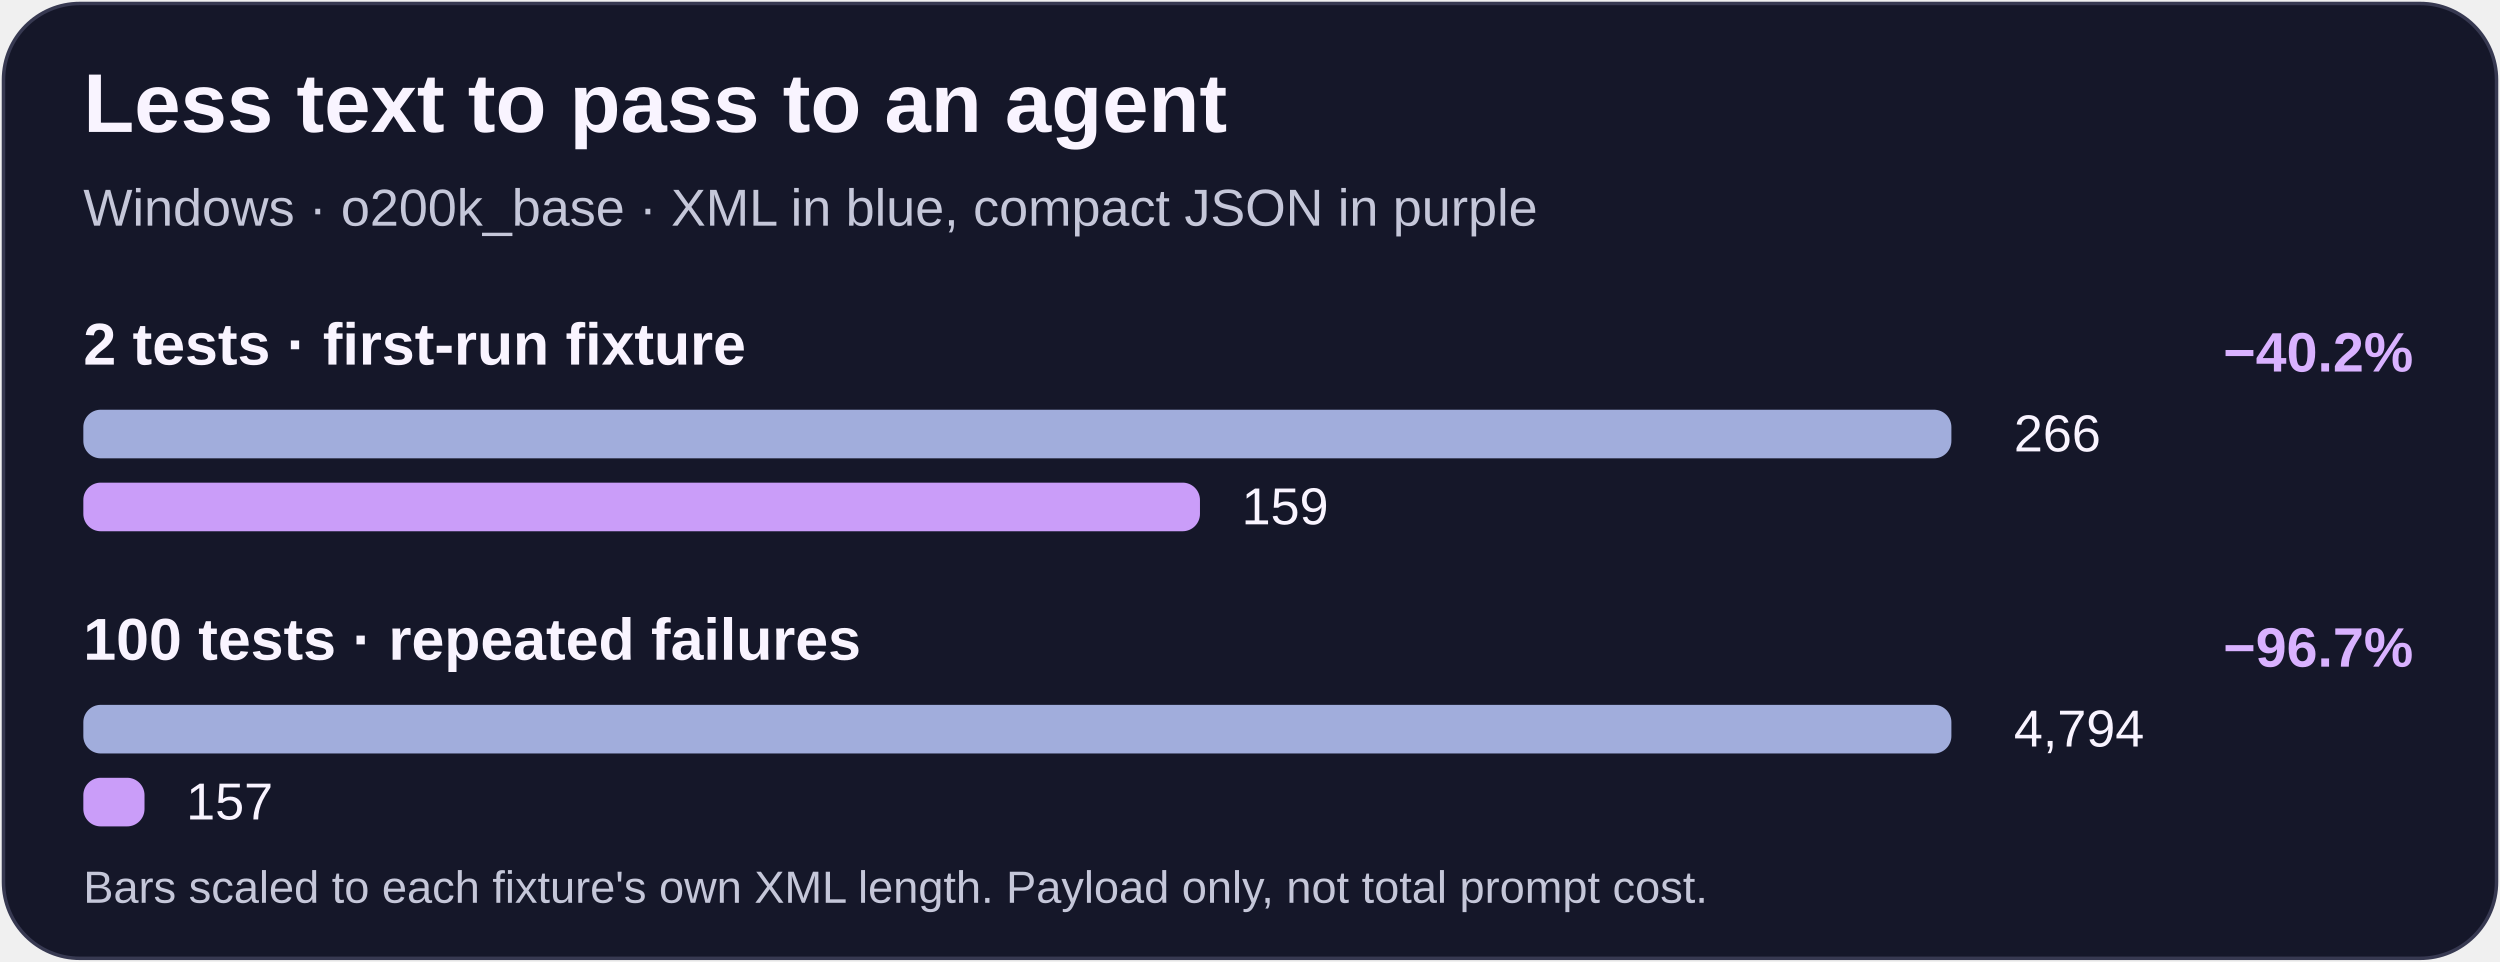
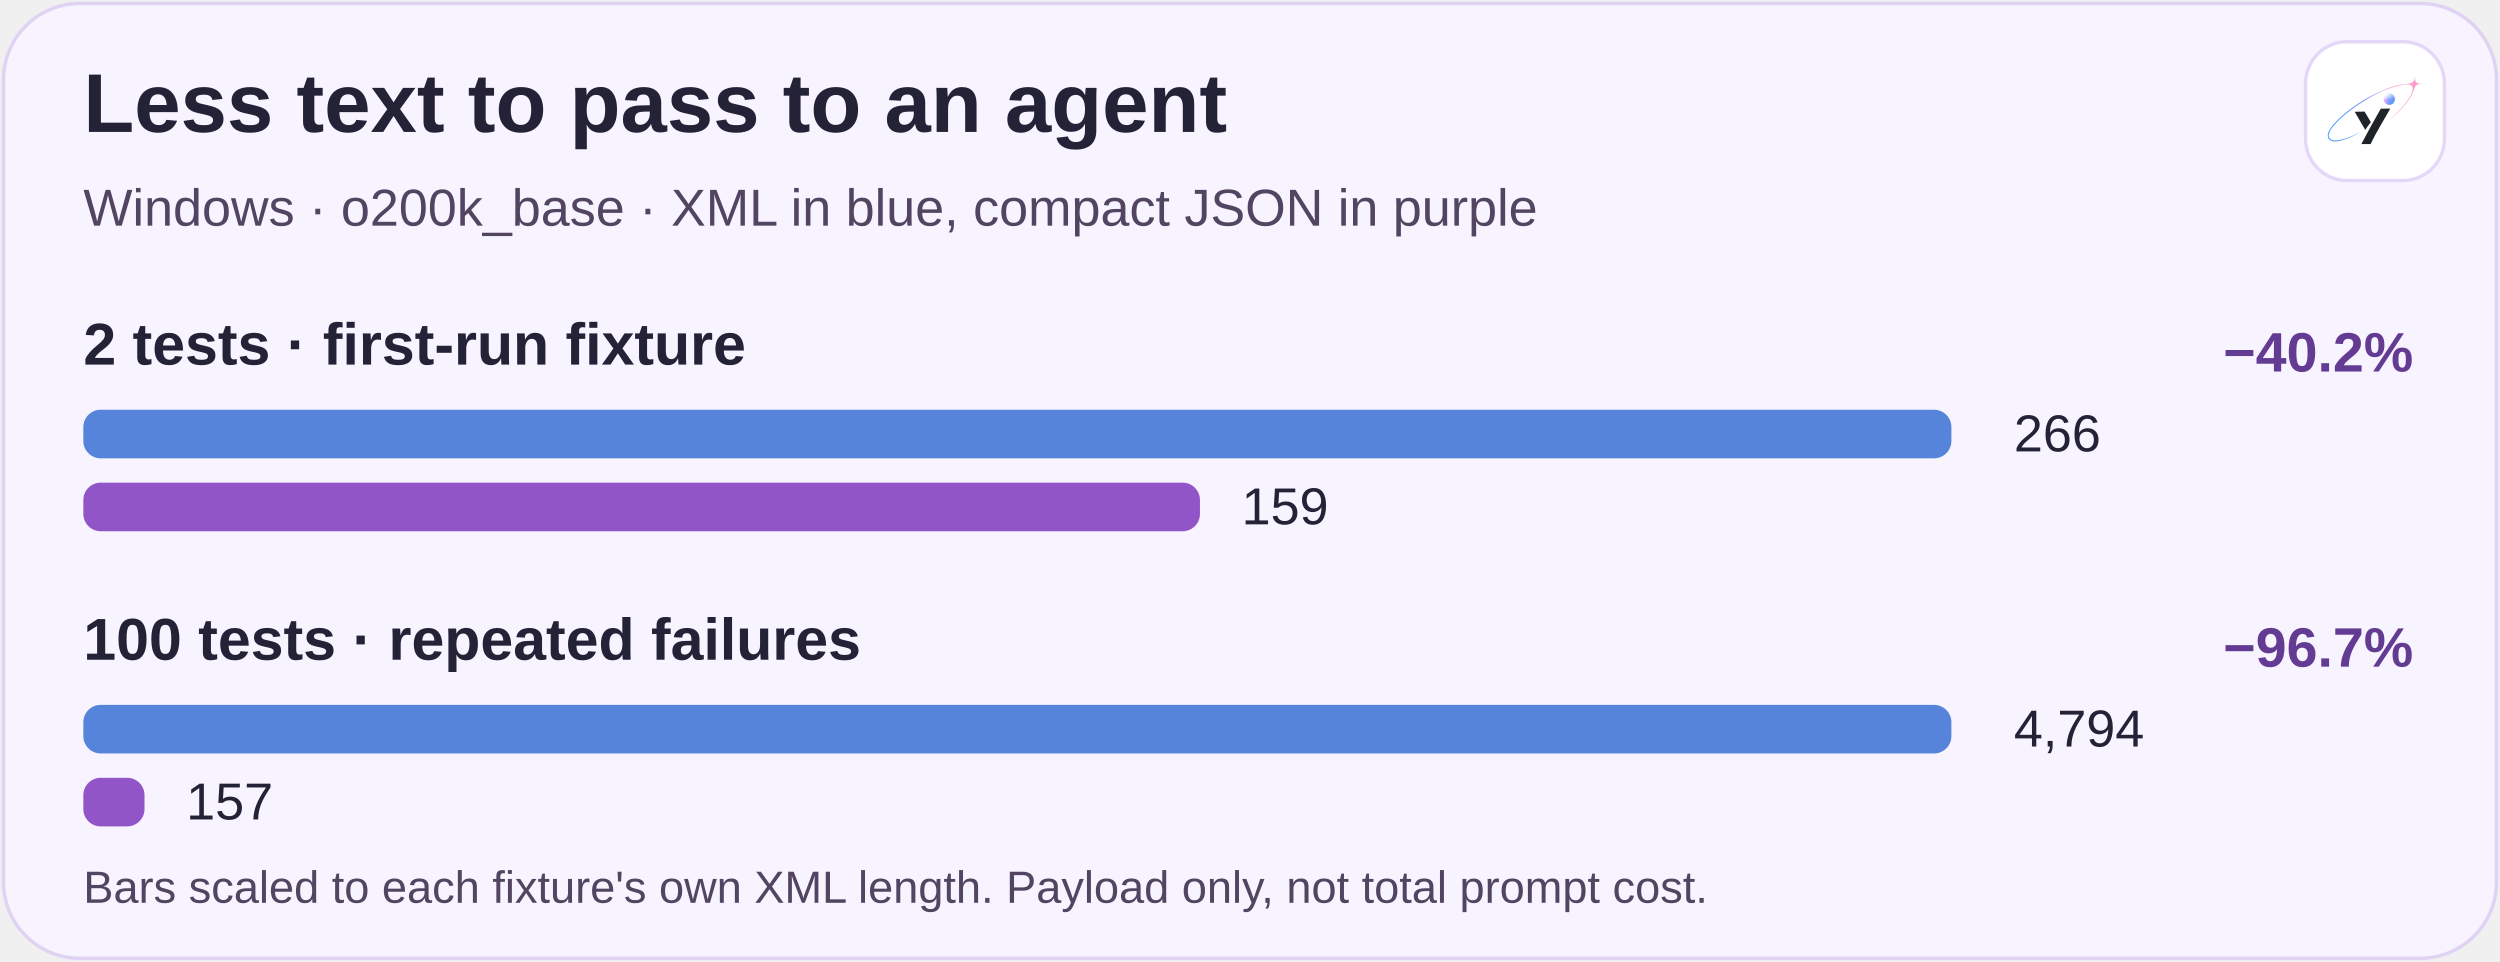
<svg xmlns="http://www.w3.org/2000/svg" width="720" height="277" viewBox="0 0 720 277" role="img" aria-labelledby="title desc">
-   <rect x="1" y="1" width="718" height="275" rx="22" fill="#151729" stroke="#373951" />
+   <rect x="1" y="1" width="718" height="275" rx="22" fill="#F8F4FF" stroke="#DFD2F3" />
  <g font-family="system-ui, Segoe UI, Arial, sans-serif">
-     <text x="24" y="38" fill="#f9f4ff" font-size="24" font-weight="700">Less text to pass to an agent</text>
-     <text x="24" y="65" fill="#c5c7d9" font-size="15">Windows · o200k_base · XML in blue, compact JSON in purple</text>
-     <text x="24" y="105" fill="#f9f4ff" font-size="17" font-weight="700">2 tests · first-run fixture</text>
-     <rect x="24" y="118" width="538" height="14" rx="5" fill="#a1addc" />
-     <rect x="24" y="139" width="321.59" height="14" rx="5" fill="#ca9df9" />
-     <text x="580" y="130" fill="#f9f4ff" font-size="15">266</text>
-     <text x="357.59" y="151" fill="#f9f4ff" font-size="15">159</text>
-     <text x="695" y="107" fill="#d9b2ff" font-size="16" font-weight="700" text-anchor="end">−40.2%</text>
-     <text x="24" y="190" fill="#f9f4ff" font-size="17" font-weight="700">100 tests · repeated failures</text>
-     <rect x="24" y="203" width="538" height="14" rx="5" fill="#a1addc" />
-     <rect x="24" y="224" width="17.62" height="14" rx="5" fill="#ca9df9" />
-     <text x="580" y="215" fill="#f9f4ff" font-size="15">4,794</text>
-     <text x="53.62" y="236" fill="#f9f4ff" font-size="15">157</text>
-     <text x="695" y="192" fill="#d9b2ff" font-size="16" font-weight="700" text-anchor="end">−96.7%</text>
-     <text x="24" y="260" fill="#c5c7d9" font-size="13">Bars scaled to each fixture's own XML length. Payload only, not total prompt cost.</text>
+     <text x="24" y="38" fill="#242237" font-size="24" font-weight="700">Less text to pass to an agent</text>
+     <text x="24" y="65" fill="#514561" font-size="15">Windows · o200k_base · XML in blue, compact JSON in purple</text>
+     <text x="24" y="105" fill="#242237" font-size="17" font-weight="700">2 tests · first-run fixture</text>
+     <rect x="24" y="118" width="538" height="14" rx="5" fill="#5784DB" />
+     <rect x="24" y="139" width="321.59" height="14" rx="5" fill="#9255C8" />
+     <text x="580" y="130" fill="#242237" font-size="15">266</text>
+     <text x="357.59" y="151" fill="#242237" font-size="15">159</text>
+     <text x="695" y="107" fill="#633B93" font-size="16" font-weight="700" text-anchor="end">−40.2%</text>
+     <text x="24" y="190" fill="#242237" font-size="17" font-weight="700">100 tests · repeated failures</text>
+     <rect x="24" y="203" width="538" height="14" rx="5" fill="#5784DB" />
+     <rect x="24" y="224" width="17.62" height="14" rx="5" fill="#9255C8" />
+     <text x="580" y="215" fill="#242237" font-size="15">4,794</text>
+     <text x="53.62" y="236" fill="#242237" font-size="15">157</text>
+     <text x="695" y="192" fill="#633B93" font-size="16" font-weight="700" text-anchor="end">−96.7%</text>
+     <text x="24" y="260" fill="#514561" font-size="13">Bars scaled to each fixture's own XML length. Payload only, not total prompt cost.</text>
  </g>
+   <rect x="664" y="12" width="40" height="40" rx="12" fill="#FFFFFF" stroke="#E4D8F9" aria-hidden="true" />
+   <svg aria-hidden="true" x="669" y="17" viewBox="283.291 -37.084 305.378 305.378" width="30" height="30">
+     <defs>
+       <linearGradient id="y-fill" gradientUnits="userSpaceOnUse" x1="0" y1="103" x2="0" y2="217">
+         <stop offset="0" stop-color="rgb(12.133%,13.576%,16.377%)" />
+         <stop offset="1" stop-color="rgb(11.637%,13.178%,16.138%)" />
+       </linearGradient>
+       <linearGradient id="planet-base" gradientUnits="userSpaceOnUse" x1="469.46" y1="0" x2="500.011" y2="0">
+         <stop offset="0" stop-color="rgb(93.71%,81.641%,97.058%)" />
+         <stop offset="1" stop-color="rgb(27.002%,55.611%,99.999%)" />
+       </linearGradient>
+       <radialGradient id="planet-light-0" gradientUnits="userSpaceOnUse" cx="0" cy="0" r="1" gradientTransform="matrix(10.83154 0 0 24.51002 471.7806 91.18889)">
+         <stop offset="0" stop-color="rgb(92.463%,17.401%,96.275%)" stop-opacity="0.237" />
+         <stop offset="0.031" stop-color="rgb(92.463%,17.401%,96.275%)" stop-opacity="0.234" />
+         <stop offset="0.062" stop-color="rgb(92.463%,17.401%,96.275%)" stop-opacity="0.231" />
+         <stop offset="0.094" stop-color="rgb(92.463%,17.401%,96.275%)" stop-opacity="0.229" />
+         <stop offset="0.125" stop-color="rgb(92.463%,17.401%,96.275%)" stop-opacity="0.226" />
+         <stop offset="0.156" stop-color="rgb(92.463%,17.401%,96.275%)" stop-opacity="0.223" />
+         <stop offset="0.188" stop-color="rgb(92.463%,17.401%,96.275%)" stop-opacity="0.22" />
+         <stop offset="0.219" stop-color="rgb(92.463%,17.401%,96.275%)" stop-opacity="0.217" />
+         <stop offset="0.25" stop-color="rgb(92.463%,17.401%,96.275%)" stop-opacity="0.214" />
+         <stop offset="0.281" stop-color="rgb(92.463%,17.401%,96.275%)" stop-opacity="0.21" />
+         <stop offset="0.312" stop-color="rgb(92.463%,17.401%,96.275%)" stop-opacity="0.207" />
+         <stop offset="0.344" stop-color="rgb(92.463%,17.401%,96.275%)" stop-opacity="0.204" />
+         <stop offset="0.375" stop-color="rgb(92.463%,17.401%,96.275%)" stop-opacity="0.2" />
+         <stop offset="0.406" stop-color="rgb(92.463%,17.401%,96.275%)" stop-opacity="0.196" />
+         <stop offset="0.438" stop-color="rgb(92.463%,17.401%,96.275%)" stop-opacity="0.193" />
+         <stop offset="0.469" stop-color="rgb(92.463%,17.401%,96.275%)" stop-opacity="0.189" />
+         <stop offset="0.5" stop-color="rgb(92.463%,17.401%,96.275%)" stop-opacity="0.185" />
+         <stop offset="0.531" stop-color="rgb(92.463%,17.401%,96.275%)" stop-opacity="0.18" />
+         <stop offset="0.562" stop-color="rgb(92.463%,17.401%,96.275%)" stop-opacity="0.176" />
+         <stop offset="0.594" stop-color="rgb(92.463%,17.401%,96.275%)" stop-opacity="0.171" />
+         <stop offset="0.625" stop-color="rgb(92.463%,17.401%,96.275%)" stop-opacity="0.166" />
+         <stop offset="0.656" stop-color="rgb(92.463%,17.401%,96.275%)" stop-opacity="0.161" />
+         <stop offset="0.688" stop-color="rgb(92.463%,17.401%,96.275%)" stop-opacity="0.156" />
+         <stop offset="0.719" stop-color="rgb(92.463%,17.401%,96.275%)" stop-opacity="0.15" />
+         <stop offset="0.75" stop-color="rgb(92.463%,17.401%,96.275%)" stop-opacity="0.144" />
+         <stop offset="0.781" stop-color="rgb(92.463%,17.401%,96.275%)" stop-opacity="0.137" />
+         <stop offset="0.812" stop-color="rgb(92.463%,17.401%,96.275%)" stop-opacity="0.13" />
+         <stop offset="0.844" stop-color="rgb(92.463%,17.401%,96.275%)" stop-opacity="0.121" />
+         <stop offset="0.875" stop-color="rgb(92.463%,17.401%,96.275%)" stop-opacity="0.112" />
+         <stop offset="0.906" stop-color="rgb(92.463%,17.401%,96.275%)" stop-opacity="0.101" />
+         <stop offset="0.938" stop-color="rgb(92.463%,17.401%,96.275%)" stop-opacity="0.087" />
+         <stop offset="0.969" stop-color="rgb(92.463%,17.401%,96.275%)" stop-opacity="0.068" />
+         <stop offset="1" stop-color="rgb(92.463%,17.401%,96.275%)" stop-opacity="0" />
+       </radialGradient>
+       <radialGradient id="planet-light-1" gradientUnits="userSpaceOnUse" cx="0" cy="0" r="1" gradientTransform="matrix(31.11004 0 0 13.80762 465.8421 68.20144)">
+         <stop offset="0" stop-color="rgb(96.289%,100%,99.591%)" stop-opacity="0.999" />
+         <stop offset="0.031" stop-color="rgb(96.289%,100%,99.591%)" stop-opacity="0.979" />
+         <stop offset="0.062" stop-color="rgb(96.289%,100%,99.591%)" stop-opacity="0.957" />
+         <stop offset="0.094" stop-color="rgb(96.289%,100%,99.591%)" stop-opacity="0.936" />
+         <stop offset="0.125" stop-color="rgb(96.289%,100%,99.591%)" stop-opacity="0.915" />
+         <stop offset="0.156" stop-color="rgb(96.289%,100%,99.591%)" stop-opacity="0.893" />
+         <stop offset="0.188" stop-color="rgb(96.289%,100%,99.591%)" stop-opacity="0.871" />
+         <stop offset="0.219" stop-color="rgb(96.289%,100%,99.591%)" stop-opacity="0.848" />
+         <stop offset="0.25" stop-color="rgb(96.289%,100%,99.591%)" stop-opacity="0.825" />
+         <stop offset="0.281" stop-color="rgb(96.289%,100%,99.591%)" stop-opacity="0.802" />
+         <stop offset="0.312" stop-color="rgb(96.289%,100%,99.591%)" stop-opacity="0.779" />
+         <stop offset="0.344" stop-color="rgb(96.289%,100%,99.591%)" stop-opacity="0.755" />
+         <stop offset="0.375" stop-color="rgb(96.289%,100%,99.591%)" stop-opacity="0.731" />
+         <stop offset="0.406" stop-color="rgb(96.289%,100%,99.591%)" stop-opacity="0.707" />
+         <stop offset="0.438" stop-color="rgb(96.289%,100%,99.591%)" stop-opacity="0.682" />
+         <stop offset="0.469" stop-color="rgb(96.289%,100%,99.591%)" stop-opacity="0.656" />
+         <stop offset="0.5" stop-color="rgb(96.289%,100%,99.591%)" stop-opacity="0.63" />
+         <stop offset="0.531" stop-color="rgb(96.289%,100%,99.591%)" stop-opacity="0.604" />
+         <stop offset="0.562" stop-color="rgb(96.289%,100%,99.591%)" stop-opacity="0.577" />
+         <stop offset="0.594" stop-color="rgb(96.289%,100%,99.591%)" stop-opacity="0.549" />
+         <stop offset="0.625" stop-color="rgb(96.289%,100%,99.591%)" stop-opacity="0.521" />
+         <stop offset="0.656" stop-color="rgb(96.289%,100%,99.591%)" stop-opacity="0.491" />
+         <stop offset="0.688" stop-color="rgb(96.289%,100%,99.591%)" stop-opacity="0.461" />
+         <stop offset="0.719" stop-color="rgb(96.289%,100%,99.591%)" stop-opacity="0.43" />
+         <stop offset="0.75" stop-color="rgb(96.289%,100%,99.591%)" stop-opacity="0.397" />
+         <stop offset="0.781" stop-color="rgb(96.289%,100%,99.591%)" stop-opacity="0.364" />
+         <stop offset="0.812" stop-color="rgb(96.289%,100%,99.591%)" stop-opacity="0.328" />
+         <stop offset="0.844" stop-color="rgb(96.289%,100%,99.591%)" stop-opacity="0.291" />
+         <stop offset="0.875" stop-color="rgb(96.289%,100%,99.591%)" stop-opacity="0.251" />
+         <stop offset="0.906" stop-color="rgb(96.289%,100%,99.591%)" stop-opacity="0.207" />
+         <stop offset="0.938" stop-color="rgb(96.289%,100%,99.591%)" stop-opacity="0.158" />
+         <stop offset="0.969" stop-color="rgb(96.289%,100%,99.591%)" stop-opacity="0.1" />
+         <stop offset="1" stop-color="rgb(96.289%,100%,99.591%)" stop-opacity="0" />
+       </radialGradient>
+       <radialGradient id="planet-light-2" gradientUnits="userSpaceOnUse" cx="0" cy="0" r="1" gradientTransform="matrix(26.10679 0 0 31.38331 485.9669 93.74012)">
+         <stop offset="0" stop-color="rgb(31.227%,58.662%,99.745%)" stop-opacity="0.999" />
+         <stop offset="0.031" stop-color="rgb(31.227%,58.662%,99.745%)" stop-opacity="0.966" />
+         <stop offset="0.062" stop-color="rgb(31.227%,58.662%,99.745%)" stop-opacity="0.933" />
+         <stop offset="0.094" stop-color="rgb(31.227%,58.662%,99.745%)" stop-opacity="0.899" />
+         <stop offset="0.125" stop-color="rgb(31.227%,58.662%,99.745%)" stop-opacity="0.866" />
+         <stop offset="0.156" stop-color="rgb(31.227%,58.662%,99.745%)" stop-opacity="0.833" />
+         <stop offset="0.188" stop-color="rgb(31.227%,58.662%,99.745%)" stop-opacity="0.8" />
+         <stop offset="0.219" stop-color="rgb(31.227%,58.662%,99.745%)" stop-opacity="0.767" />
+         <stop offset="0.25" stop-color="rgb(31.227%,58.662%,99.745%)" stop-opacity="0.735" />
+         <stop offset="0.281" stop-color="rgb(31.227%,58.662%,99.745%)" stop-opacity="0.702" />
+         <stop offset="0.312" stop-color="rgb(31.227%,58.662%,99.745%)" stop-opacity="0.669" />
+         <stop offset="0.344" stop-color="rgb(31.227%,58.662%,99.745%)" stop-opacity="0.637" />
+         <stop offset="0.375" stop-color="rgb(31.227%,58.662%,99.745%)" stop-opacity="0.604" />
+         <stop offset="0.406" stop-color="rgb(31.227%,58.662%,99.745%)" stop-opacity="0.572" />
+         <stop offset="0.438" stop-color="rgb(31.227%,58.662%,99.745%)" stop-opacity="0.54" />
+         <stop offset="0.469" stop-color="rgb(31.227%,58.662%,99.745%)" stop-opacity="0.508" />
+         <stop offset="0.5" stop-color="rgb(31.227%,58.662%,99.745%)" stop-opacity="0.476" />
+         <stop offset="0.531" stop-color="rgb(31.227%,58.662%,99.745%)" stop-opacity="0.444" />
+         <stop offset="0.562" stop-color="rgb(31.227%,58.662%,99.745%)" stop-opacity="0.413" />
+         <stop offset="0.594" stop-color="rgb(31.227%,58.662%,99.745%)" stop-opacity="0.381" />
+         <stop offset="0.625" stop-color="rgb(31.227%,58.662%,99.745%)" stop-opacity="0.35" />
+         <stop offset="0.656" stop-color="rgb(31.227%,58.662%,99.745%)" stop-opacity="0.319" />
+         <stop offset="0.688" stop-color="rgb(31.227%,58.662%,99.745%)" stop-opacity="0.288" />
+         <stop offset="0.719" stop-color="rgb(31.227%,58.662%,99.745%)" stop-opacity="0.257" />
+         <stop offset="0.75" stop-color="rgb(31.227%,58.662%,99.745%)" stop-opacity="0.227" />
+         <stop offset="0.781" stop-color="rgb(31.227%,58.662%,99.745%)" stop-opacity="0.197" />
+         <stop offset="0.812" stop-color="rgb(31.227%,58.662%,99.745%)" stop-opacity="0.167" />
+         <stop offset="0.844" stop-color="rgb(31.227%,58.662%,99.745%)" stop-opacity="0.137" />
+         <stop offset="0.875" stop-color="rgb(31.227%,58.662%,99.745%)" stop-opacity="0.108" />
+         <stop offset="0.906" stop-color="rgb(31.227%,58.662%,99.745%)" stop-opacity="0.079" />
+         <stop offset="0.938" stop-color="rgb(31.227%,58.662%,99.745%)" stop-opacity="0.051" />
+         <stop offset="0.969" stop-color="rgb(31.227%,58.662%,99.745%)" stop-opacity="0.024" />
+         <stop offset="1" stop-color="rgb(31.227%,58.662%,99.745%)" stop-opacity="0" />
+       </radialGradient>
+       <linearGradient id="orbit_gradient" gradientUnits="userSpaceOnUse" x1="299" y1="199" x2="550" y2="36">
+         <stop offset="0" stop-color="rgb(26.254%,60.473%,98.533%)" />
+         <stop offset="0.25" stop-color="rgb(30.764%,59.59%,98.713%)" />
+         <stop offset="0.5" stop-color="rgb(49.942%,56.565%,98.369%)" />
+         <stop offset="0.7" stop-color="rgb(88.901%,78.51%,91.908%)" />
+         <stop offset="0.85" stop-color="rgb(97.538%,61.44%,79.877%)" />
+         <stop offset="1" stop-color="rgb(100%,90.858%,92.94%)" />
+       </linearGradient>
+       <linearGradient id="orbit_pink" gradientUnits="userSpaceOnUse" x1="552" y1="36" x2="474" y2="144">
+         <stop stop-color="rgb(98.325%,58.312%,77.197%)" />
+         <stop offset="1" stop-color="rgb(98.791%,58.191%,77.862%)" />
+       </linearGradient>
+       <radialGradient id="star_gradient" gradientUnits="userSpaceOnUse" cx="0" cy="0" r="1" gradientTransform="matrix(23.22402 0 0 19.59489 551.336 35.51523)">
+         <stop offset="0" stop-color="rgb(99.55%,61.717%,80.481%)" />
+         <stop offset="1" stop-color="rgb(98.464%,57.943%,77.708%)" />
+       </radialGradient>
+     </defs>
+     <g id="03_ORBIT">
+       <path id="orbit_main" d="M 551.581 36.692 C 516.572 31.449 472.153 45.97 430.857 67.4 C 389.546 88.836 351.34 117.228 328.364 139.82 C 318.31 149.706 308.818 160.181 303.059 170.075 C 297.35 179.884 295.06 189.569 300.663 197.195 C 308.61 208.013 327.875 205.278 346.424 199.202 C 365.279 193.027 384.524 182.845 393.68 176.467 C 384.002 181.965 364.503 191.4 345.741 197.023 C 326.667 202.74 309.455 203.999 303.074 195.414 C 298.544 189.319 299.965 181.093 305.517 171.502 C 311.017 162 320.333 151.601 330.348 141.848 C 353.173 119.62 391.248 91.436 432.168 69.909 C 473.105 48.373 516.843 33.558 551.406 37.954 Z" fill="url(#orbit_gradient)" />
+       <path id="orbit_return" d="M 551.012 36.397 C 551.481 39.551 550.935 43.052 549.805 46.924 C 548.676 50.792 546.969 55.011 545.179 59.555 C 539.677 73.525 528.949 89.053 516.041 103.924 C 503.135 118.793 488.066 132.995 473.907 144.352 C 488.535 133.599 504.039 119.749 517.27 105.009 C 530.501 90.27 541.474 74.636 547.019 60.273 C 548.775 55.725 550.457 51.44 551.554 47.417 C 552.65 43.398 553.167 39.624 552.529 36.144 Z" fill="url(#orbit_pink)" />
+     </g>
+     <g id="02_Y" class="y-ink">
+       <path d="M 453.02 108.405 L 480.751 108.227 C 480.769 108.227 480.773 108.235 480.765 108.251 C 461.592 142.829 439.384 177.406 423.362 211.984 C 423.314 212.086 423.232 212.137 423.115 212.138 L 395.924 212.21 C 395.903 212.21 395.897 212.201 395.907 212.182 C 413.867 177.61 433.165 143.038 452.916 108.466 C 452.939 108.425 452.974 108.405 453.02 108.405 Z" fill="url(#y-fill)" />
+       <path d="M 376.62 117.511 L 405.443 117.007 C 405.463 117.007 405.478 117.015 405.488 117.033 L 423.841 147.946 C 423.88 148.013 423.875 148.078 423.825 148.141 C 417.907 155.574 412.217 163.008 407.496 170.442 C 407.395 170.602 407.293 170.596 407.19 170.425 C 396.625 152.824 386.842 135.223 376.557 117.622 C 376.515 117.55 376.536 117.513 376.62 117.511 Z" fill="url(#y-fill)" />
+     </g>
+     <g id="04_PLANET">
+       <circle cx="477.64" cy="80.534" r="16.549" fill="url(#planet-base)" />
+       <circle cx="477.64" cy="80.534" r="16.549" fill="url(#planet-light-0)" />
+       <circle cx="477.64" cy="80.534" r="16.549" fill="url(#planet-light-1)" />
+       <circle cx="477.64" cy="80.534" r="16.549" fill="url(#planet-light-2)" />
+     </g>
+     <g id="05_STAR">
+       <path id="star" d="M 552.895,15.948 C 552.901,15.81 553.018,15.704 553.156,15.711 C 553.293,15.717 553.4,15.834 553.393,15.972 C 552.697,30.471 556.724,34.894 572.11,35.384 C 572.208,35.387 572.285,35.469 572.282,35.567 C 572.279,35.665 572.197,35.742 572.099,35.739 C 563.786,35.475 559.033,37.101 554.861,42 C 552.916,44.284 552.213,45.115 551.391,48.0 C 551.172,48.769 548.008,53.282 547.655,54 C 545.551,58.277 543.318,66.282 542.696,67.526 L 542.122,66.426 C 544.553,61.497 544.999,58.382 545.117,58 C 550.802,39.573 540.098,34.424 519.315,37.678 C 540.399,34.377 551.996,34.652 552.895,15.948" fill="url(#star_gradient)" />
+     </g>
+   </svg>
</svg>
